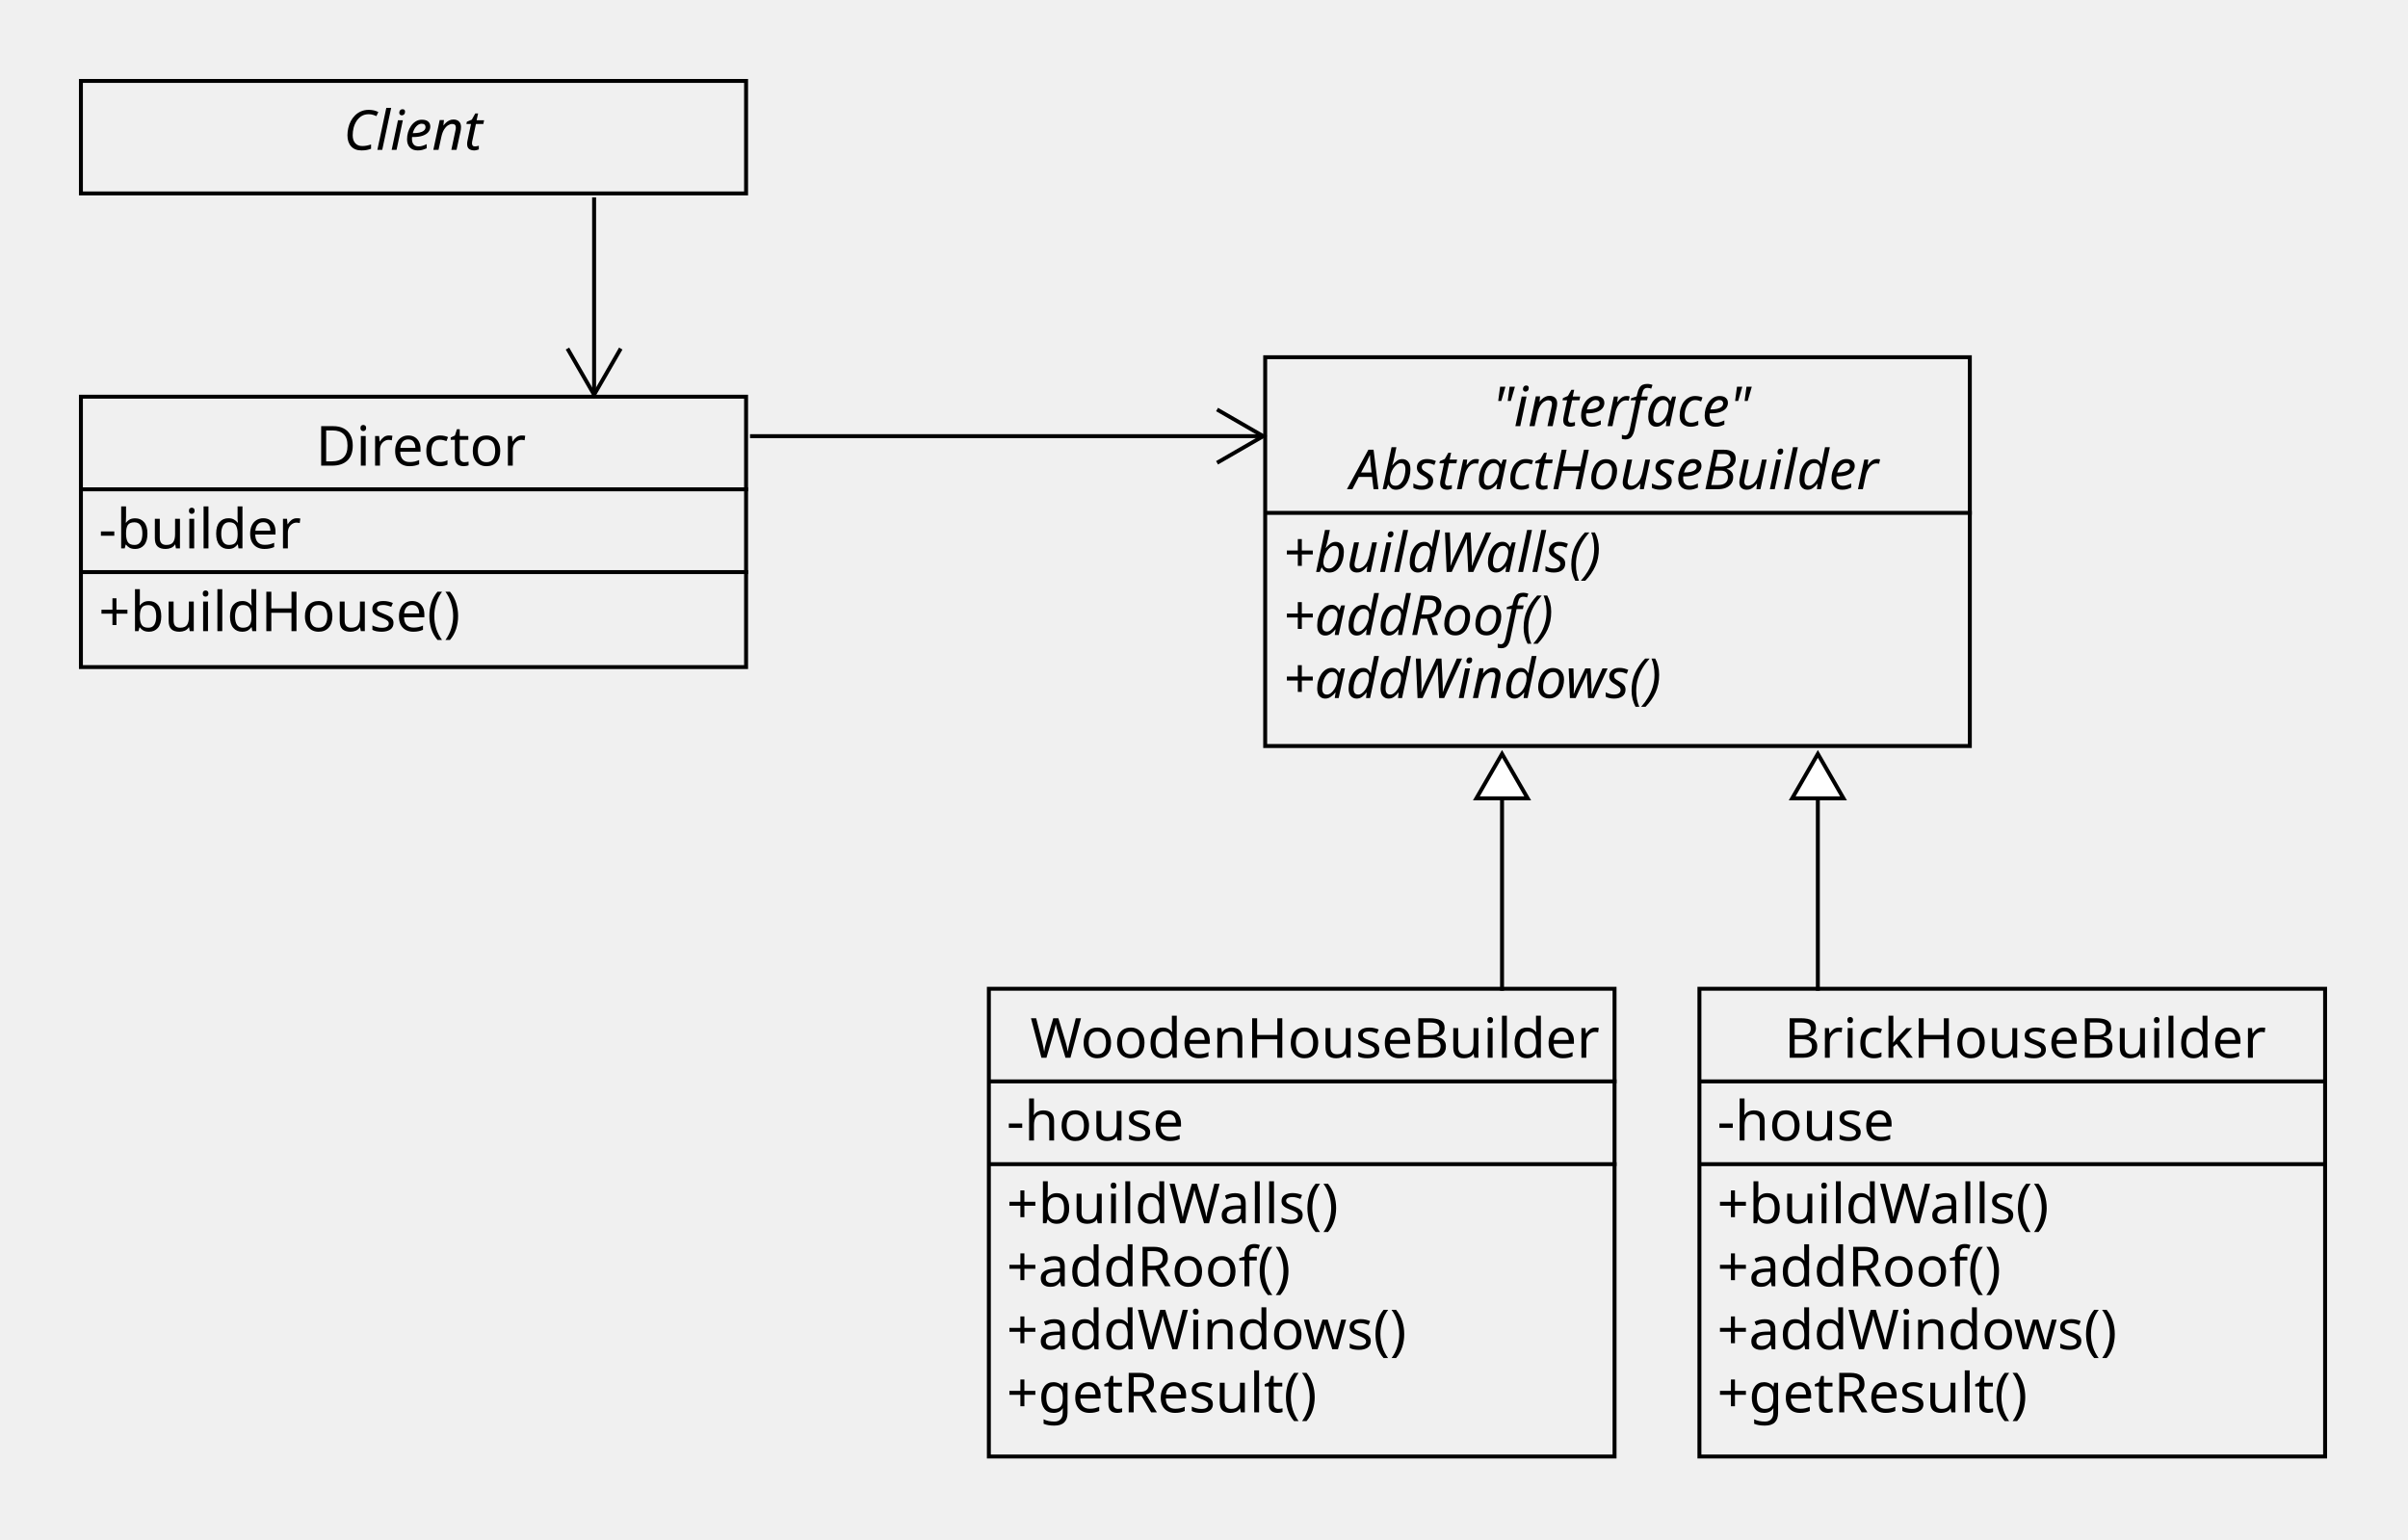
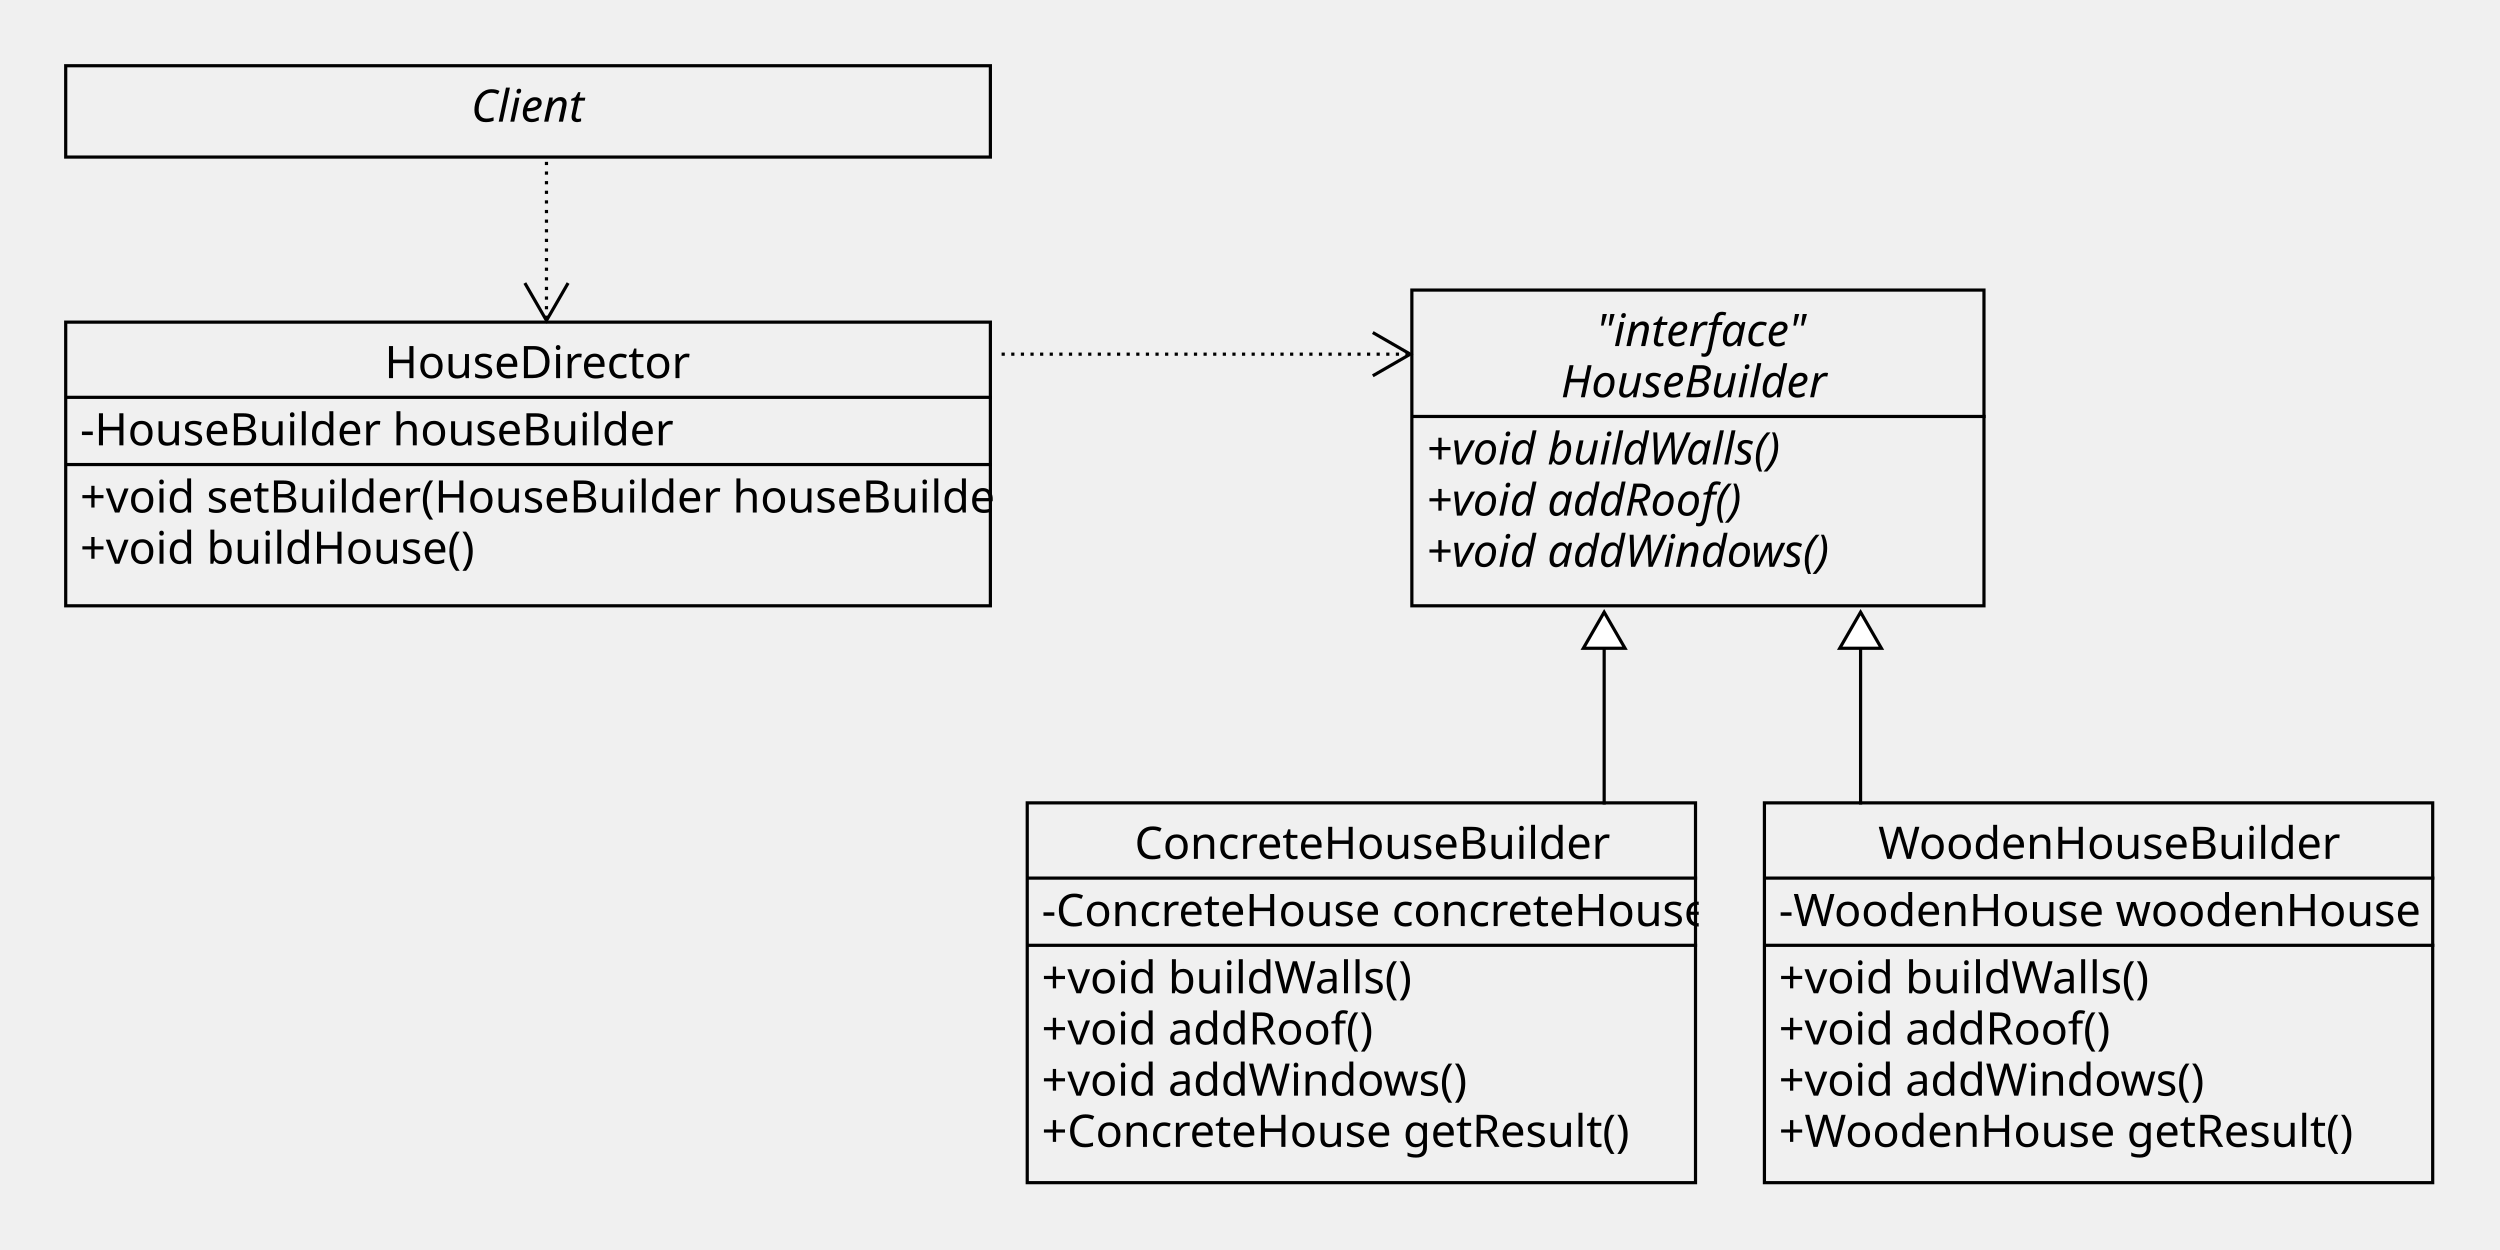
- <svg xmlns="http://www.w3.org/2000/svg" fill-opacity="1" color-rendering="auto" color-interpolation="auto" text-rendering="auto" stroke="black" stroke-linecap="square" width="610" stroke-miterlimit="10" shape-rendering="auto" stroke-opacity="1" fill="black" stroke-dasharray="none" font-weight="normal" stroke-width="1" viewBox="120 80 610 390" height="390" font-family="'Dialog'" font-style="normal" stroke-linejoin="miter" font-size="12px" stroke-dashoffset="0" image-rendering="auto">
+ <svg xmlns="http://www.w3.org/2000/svg" fill-opacity="1" color-rendering="auto" color-interpolation="auto" text-rendering="auto" stroke="black" stroke-linecap="square" width="780" stroke-miterlimit="10" shape-rendering="auto" stroke-opacity="1" fill="black" stroke-dasharray="none" font-weight="normal" stroke-width="1" viewBox="10 80 780 390" height="390" font-family="'Dialog'" font-style="normal" stroke-linejoin="miter" font-size="12px" stroke-dashoffset="0" image-rendering="auto">
  <defs id="genericDefs" />
  <g>
    <defs id="defs1">
      <clipPath clipPathUnits="userSpaceOnUse" id="clipPath1">
        <path d="M0 0 L2147483647 0 L2147483647 2147483647 L0 2147483647 L0 0 Z" />
      </clipPath>
      <clipPath clipPathUnits="userSpaceOnUse" id="clipPath2">
-         <path d="M0 0 L0 120 L160 120 L160 0 Z" />
+         <path d="M0 0 L0 120 L210 120 L210 0 Z" />
      </clipPath>
      <clipPath clipPathUnits="userSpaceOnUse" id="clipPath3">
-         <path d="M0 0 L0 70 L170 70 L170 0 Z" />
+         <path d="M0 0 L0 90 L290 90 L290 0 Z" />
      </clipPath>
      <clipPath clipPathUnits="userSpaceOnUse" id="clipPath4">
        <path d="M0 0 L0 100 L180 100 L180 0 Z" />
      </clipPath>
      <clipPath clipPathUnits="userSpaceOnUse" id="clipPath5">
-         <path d="M0 0 L0 30 L170 30 L170 0 Z" />
+         <path d="M0 0 L0 30 L290 30 L290 0 Z" />
      </clipPath>
      <clipPath clipPathUnits="userSpaceOnUse" id="clipPath6">
+         <path d="M0 0 L0 30 L160 30 L160 0 Z" />
+       </clipPath>
+       <clipPath clipPathUnits="userSpaceOnUse" id="clipPath7">
        <path d="M0 0 L0 80 L30 80 L30 0 Z" />
      </clipPath>
-       <clipPath clipPathUnits="userSpaceOnUse" id="clipPath7">
+       <clipPath clipPathUnits="userSpaceOnUse" id="clipPath8">
        <path d="M0 0 L0 90 L30 90 L30 0 Z" />
      </clipPath>
-       <clipPath clipPathUnits="userSpaceOnUse" id="clipPath8">
-         <path d="M0 0 L0 30 L160 30 L160 0 Z" />
-       </clipPath>
    </defs>
-     <g fill="rgb(255,255,255)" fill-opacity="0" transform="translate(550,330)" stroke-opacity="0" stroke="rgb(255,255,255)">
-       <rect x="0.5" width="158.5" height="118.5" y="0.5" clip-path="url(#clipPath2)" stroke="none" />
+     <g fill="rgb(255,255,255)" fill-opacity="0" transform="translate(560,330)" stroke-opacity="0" stroke="rgb(255,255,255)">
+       <rect x="0.5" width="208.5" height="118.5" y="0.5" clip-path="url(#clipPath2)" stroke="none" />
    </g>
-     <g transform="translate(550,330)">
-       <rect fill="none" x="0.5" width="158.5" height="118.5" y="0.5" clip-path="url(#clipPath2)" />
-       <text x="22" font-size="14px" y="17.969" clip-path="url(#clipPath2)" font-family="sans-serif" stroke="none" xml:space="preserve">BrickHouseBuilder</text>
-       <path fill="none" d="M1 23.969 L159 23.969" clip-path="url(#clipPath2)" />
-       <text x="5" font-size="14px" y="38.938" clip-path="url(#clipPath2)" font-family="sans-serif" stroke="none" xml:space="preserve">-house</text>
-       <path fill="none" d="M1 44.938 L159 44.938" clip-path="url(#clipPath2)" />
-       <text x="5" font-size="14px" y="59.906" clip-path="url(#clipPath2)" font-family="sans-serif" stroke="none" xml:space="preserve">+buildWalls()</text>
-       <text x="5" font-size="14px" y="75.875" clip-path="url(#clipPath2)" font-family="sans-serif" stroke="none" xml:space="preserve">+addRoof()</text>
-       <text x="5" font-size="14px" y="91.844" clip-path="url(#clipPath2)" font-family="sans-serif" stroke="none" xml:space="preserve">+addWindows()</text>
-       <text x="5" font-size="14px" y="107.812" clip-path="url(#clipPath2)" font-family="sans-serif" stroke="none" xml:space="preserve">+getResult()</text>
+     <g transform="translate(560,330)">
+       <rect fill="none" x="0.5" width="208.5" height="118.5" y="0.5" clip-path="url(#clipPath2)" />
+       <text x="36" font-size="14px" y="17.969" clip-path="url(#clipPath2)" font-family="sans-serif" stroke="none" xml:space="preserve">WoodenHouseBuilder</text>
+       <path fill="none" d="M1 23.969 L209 23.969" clip-path="url(#clipPath2)" />
+       <text x="5" font-size="14px" y="38.938" clip-path="url(#clipPath2)" font-family="sans-serif" stroke="none" xml:space="preserve">-WoodenHouse woodenHouse</text>
+       <path fill="none" d="M1 44.938 L209 44.938" clip-path="url(#clipPath2)" />
+       <text x="5" font-size="14px" y="59.906" clip-path="url(#clipPath2)" font-family="sans-serif" stroke="none" xml:space="preserve">+void buildWalls()</text>
+       <text x="5" font-size="14px" y="75.875" clip-path="url(#clipPath2)" font-family="sans-serif" stroke="none" xml:space="preserve">+void addRoof()</text>
+       <text x="5" font-size="14px" y="91.844" clip-path="url(#clipPath2)" font-family="sans-serif" stroke="none" xml:space="preserve">+void addWindows()</text>
+       <text x="5" font-size="14px" y="107.812" clip-path="url(#clipPath2)" font-family="sans-serif" stroke="none" xml:space="preserve">+WoodenHouse getResult()</text>
    </g>
-     <g fill="rgb(255,255,255)" fill-opacity="0" transform="translate(140,180)" stroke-opacity="0" stroke="rgb(255,255,255)">
-       <rect x="0.5" width="168.5" height="68.5" y="0.5" clip-path="url(#clipPath3)" stroke="none" />
+     <g fill="rgb(255,255,255)" fill-opacity="0" transform="translate(30,180)" stroke-opacity="0" stroke="rgb(255,255,255)">
+       <rect x="0.5" width="288.5" height="88.5" y="0.5" clip-path="url(#clipPath3)" stroke="none" />
    </g>
-     <g transform="translate(140,180)">
-       <rect fill="none" x="0.5" width="168.5" height="68.5" y="0.5" clip-path="url(#clipPath3)" />
-       <text x="60" font-size="14px" y="17.969" clip-path="url(#clipPath3)" font-family="sans-serif" stroke="none" xml:space="preserve">Director</text>
-       <path fill="none" d="M1 23.969 L169 23.969" clip-path="url(#clipPath3)" />
-       <text x="5" font-size="14px" y="38.938" clip-path="url(#clipPath3)" font-family="sans-serif" stroke="none" xml:space="preserve">-builder</text>
-       <path fill="none" d="M1 44.938 L169 44.938" clip-path="url(#clipPath3)" />
-       <text x="5" font-size="14px" y="59.906" clip-path="url(#clipPath3)" font-family="sans-serif" stroke="none" xml:space="preserve">+buildHouse()</text>
+     <g transform="translate(30,180)">
+       <rect fill="none" x="0.5" width="288.5" height="88.5" y="0.5" clip-path="url(#clipPath3)" />
+       <text x="100" font-size="14px" y="17.969" clip-path="url(#clipPath3)" font-family="sans-serif" stroke="none" xml:space="preserve">HouseDirector</text>
+       <path fill="none" d="M1 23.969 L289 23.969" clip-path="url(#clipPath3)" />
+       <text x="5" font-size="14px" y="38.938" clip-path="url(#clipPath3)" font-family="sans-serif" stroke="none" xml:space="preserve">-HouseBuilder houseBuilder</text>
+       <path fill="none" d="M1 44.938 L289 44.938" clip-path="url(#clipPath3)" />
+       <text x="5" font-size="14px" y="59.906" clip-path="url(#clipPath3)" font-family="sans-serif" stroke="none" xml:space="preserve">+void setBuilder(HouseBuilder houseBuilder)</text>
+       <text x="5" font-size="14px" y="75.875" clip-path="url(#clipPath3)" font-family="sans-serif" stroke="none" xml:space="preserve">+void buildHouse()</text>
    </g>
-     <g fill="rgb(255,255,255)" fill-opacity="0" transform="translate(370,330)" stroke-opacity="0" stroke="rgb(255,255,255)">
-       <rect x="0.5" width="158.5" height="118.5" y="0.5" clip-path="url(#clipPath2)" stroke="none" />
+     <g fill="rgb(255,255,255)" fill-opacity="0" transform="translate(330,330)" stroke-opacity="0" stroke="rgb(255,255,255)">
+       <rect x="0.5" width="208.5" height="118.5" y="0.5" clip-path="url(#clipPath2)" stroke="none" />
    </g>
-     <g transform="translate(370,330)">
-       <rect fill="none" x="0.5" width="158.5" height="118.5" y="0.5" clip-path="url(#clipPath2)" />
-       <text x="11" font-size="14px" y="17.969" clip-path="url(#clipPath2)" font-family="sans-serif" stroke="none" xml:space="preserve">WoodenHouseBuilder</text>
-       <path fill="none" d="M1 23.969 L159 23.969" clip-path="url(#clipPath2)" />
-       <text x="5" font-size="14px" y="38.938" clip-path="url(#clipPath2)" font-family="sans-serif" stroke="none" xml:space="preserve">-house</text>
-       <path fill="none" d="M1 44.938 L159 44.938" clip-path="url(#clipPath2)" />
-       <text x="5" font-size="14px" y="59.906" clip-path="url(#clipPath2)" font-family="sans-serif" stroke="none" xml:space="preserve">+buildWalls()</text>
-       <text x="5" font-size="14px" y="75.875" clip-path="url(#clipPath2)" font-family="sans-serif" stroke="none" xml:space="preserve">+addRoof()</text>
-       <text x="5" font-size="14px" y="91.844" clip-path="url(#clipPath2)" font-family="sans-serif" stroke="none" xml:space="preserve">+addWindows()</text>
-       <text x="5" font-size="14px" y="107.812" clip-path="url(#clipPath2)" font-family="sans-serif" stroke="none" xml:space="preserve">+getResult()</text>
+     <g transform="translate(330,330)">
+       <rect fill="none" x="0.5" width="208.5" height="118.5" y="0.5" clip-path="url(#clipPath2)" />
+       <text x="34" font-size="14px" y="17.969" clip-path="url(#clipPath2)" font-family="sans-serif" stroke="none" xml:space="preserve">ConcreteHouseBuilder</text>
+       <path fill="none" d="M1 23.969 L209 23.969" clip-path="url(#clipPath2)" />
+       <text x="5" font-size="14px" y="38.938" clip-path="url(#clipPath2)" font-family="sans-serif" stroke="none" xml:space="preserve">-ConcreteHouse concreteHouse</text>
+       <path fill="none" d="M1 44.938 L209 44.938" clip-path="url(#clipPath2)" />
+       <text x="5" font-size="14px" y="59.906" clip-path="url(#clipPath2)" font-family="sans-serif" stroke="none" xml:space="preserve">+void buildWalls()</text>
+       <text x="5" font-size="14px" y="75.875" clip-path="url(#clipPath2)" font-family="sans-serif" stroke="none" xml:space="preserve">+void addRoof()</text>
+       <text x="5" font-size="14px" y="91.844" clip-path="url(#clipPath2)" font-family="sans-serif" stroke="none" xml:space="preserve">+void addWindows()</text>
+       <text x="5" font-size="14px" y="107.812" clip-path="url(#clipPath2)" font-family="sans-serif" stroke="none" xml:space="preserve">+ConcreteHouse getResult()</text>
    </g>
-     <g fill="rgb(255,255,255)" fill-opacity="0" transform="translate(440,170)" stroke-opacity="0" stroke="rgb(255,255,255)">
+     <g fill="rgb(255,255,255)" fill-opacity="0" transform="translate(450,170)" stroke-opacity="0" stroke="rgb(255,255,255)">
      <rect x="0.5" width="178.5" height="98.5" y="0.5" clip-path="url(#clipPath4)" stroke="none" />
    </g>
-     <g transform="translate(440,170)">
+     <g transform="translate(450,170)">
      <rect fill="none" x="0.5" width="178.5" height="98.5" y="0.5" clip-path="url(#clipPath4)" />
      <text x="58" font-size="14px" y="17.969" clip-path="url(#clipPath4)" font-family="sans-serif" font-style="italic" stroke="none" xml:space="preserve">"interface"</text>
-       <text x="22" font-size="14px" y="33.938" clip-path="url(#clipPath4)" font-family="sans-serif" font-style="italic" stroke="none" xml:space="preserve">AbstractHouseBuilder</text>
+       <text x="47" font-size="14px" y="33.938" clip-path="url(#clipPath4)" font-family="sans-serif" font-style="italic" stroke="none" xml:space="preserve">HouseBuilder</text>
      <path fill="none" d="M1 39.938 L179 39.938" clip-path="url(#clipPath4)" />
-       <text x="5" font-size="14px" y="54.906" clip-path="url(#clipPath4)" font-family="sans-serif" font-style="italic" stroke="none" xml:space="preserve">+buildWalls()</text>
-       <text x="5" font-size="14px" y="70.875" clip-path="url(#clipPath4)" font-family="sans-serif" font-style="italic" stroke="none" xml:space="preserve">+addRoof()</text>
-       <text x="5" font-size="14px" y="86.844" clip-path="url(#clipPath4)" font-family="sans-serif" font-style="italic" stroke="none" xml:space="preserve">+addWindows()</text>
+       <text x="5" font-size="14px" y="54.906" clip-path="url(#clipPath4)" font-family="sans-serif" font-style="italic" stroke="none" xml:space="preserve">+void buildWalls()</text>
+       <text x="5" font-size="14px" y="70.875" clip-path="url(#clipPath4)" font-family="sans-serif" font-style="italic" stroke="none" xml:space="preserve">+void addRoof()</text>
+       <text x="5" font-size="14px" y="86.844" clip-path="url(#clipPath4)" font-family="sans-serif" font-style="italic" stroke="none" xml:space="preserve">+void addWindows()</text>
    </g>
-     <g fill="rgb(255,255,255)" fill-opacity="0" transform="translate(140,100)" stroke-opacity="0" stroke="rgb(255,255,255)">
-       <rect x="0.5" width="168.5" height="28.5" y="0.5" clip-path="url(#clipPath5)" stroke="none" />
+     <g fill="rgb(255,255,255)" fill-opacity="0" transform="translate(30,100)" stroke-opacity="0" stroke="rgb(255,255,255)">
+       <rect x="0.5" width="288.5" height="28.5" y="0.5" clip-path="url(#clipPath5)" stroke="none" />
    </g>
-     <g transform="translate(140,100)">
-       <rect fill="none" x="0.5" width="168.5" height="28.5" y="0.5" clip-path="url(#clipPath5)" />
-       <text x="67" font-size="14px" y="17.969" clip-path="url(#clipPath5)" font-family="sans-serif" font-style="italic" stroke="none" xml:space="preserve">Client</text>
+     <g transform="translate(30,100)">
+       <rect fill="none" x="0.5" width="288.5" height="28.5" y="0.5" clip-path="url(#clipPath5)" />
+       <text x="127" font-size="14px" y="17.969" clip-path="url(#clipPath5)" font-family="sans-serif" font-style="italic" stroke="none" xml:space="preserve">Client</text>
    </g>
-     <g transform="translate(260,120)">
-       <path fill="none" d="M10.5 59.5 L10.5 10.5" clip-path="url(#clipPath6)" />
-       <path fill="none" d="M17 48.742 L10.5 60 L4 48.742" clip-path="url(#clipPath6)" />
+     <g stroke-dasharray="1,2" stroke-miterlimit="5" transform="translate(310,180)" stroke-linecap="butt">
+       <path fill="none" d="M139.5 10.5 L10.5 10.5" clip-path="url(#clipPath6)" />
+       <path fill="none" stroke-miterlimit="10" stroke-dasharray="none" d="M128.742 4 L140 10.5 L128.742 17" clip-path="url(#clipPath6)" stroke-linecap="square" />
    </g>
-     <g transform="translate(570,260)">
-       <path fill="none" d="M10.5 11.5 L10.5 70.5" clip-path="url(#clipPath7)" />
-       <path fill="white" d="M4 22.258 L10.5 11 L17 22.258 Z" clip-path="url(#clipPath7)" stroke="none" />
-       <path fill="none" d="M4 22.258 L10.5 11 L17 22.258 Z" clip-path="url(#clipPath7)" />
+     <g stroke-dasharray="1,2" stroke-miterlimit="5" transform="translate(170,120)" stroke-linecap="butt">
+       <path fill="none" d="M10.5 59.5 L10.5 10.5" clip-path="url(#clipPath7)" />
+       <path fill="none" stroke-miterlimit="10" stroke-dasharray="none" d="M17 48.742 L10.5 60 L4 48.742" clip-path="url(#clipPath7)" stroke-linecap="square" />
    </g>
-     <g transform="translate(490,260)">
-       <path fill="none" d="M10.5 11.5 L10.5 70.5" clip-path="url(#clipPath7)" />
-       <path fill="white" d="M4 22.258 L10.5 11 L17 22.258 Z" clip-path="url(#clipPath7)" stroke="none" />
-       <path fill="none" d="M4 22.258 L10.5 11 L17 22.258 Z" clip-path="url(#clipPath7)" />
+     <g transform="translate(580,260)">
+       <path fill="none" d="M10.5 11.5 L10.5 70.5" clip-path="url(#clipPath8)" />
+       <path fill="white" d="M4 22.258 L10.5 11 L17 22.258 Z" clip-path="url(#clipPath8)" stroke="none" />
+       <path fill="none" d="M4 22.258 L10.5 11 L17 22.258 Z" clip-path="url(#clipPath8)" />
    </g>
-     <g transform="translate(300,180)">
-       <path fill="none" d="M139.5 10.5 L10.5 10.5" clip-path="url(#clipPath8)" />
-       <path fill="none" d="M128.742 4 L140 10.5 L128.742 17" clip-path="url(#clipPath8)" />
+     <g transform="translate(500,260)">
+       <path fill="none" d="M10.5 11.5 L10.5 70.5" clip-path="url(#clipPath8)" />
+       <path fill="white" d="M4 22.258 L10.5 11 L17 22.258 Z" clip-path="url(#clipPath8)" stroke="none" />
+       <path fill="none" d="M4 22.258 L10.5 11 L17 22.258 Z" clip-path="url(#clipPath8)" />
    </g>
  </g>
</svg>
